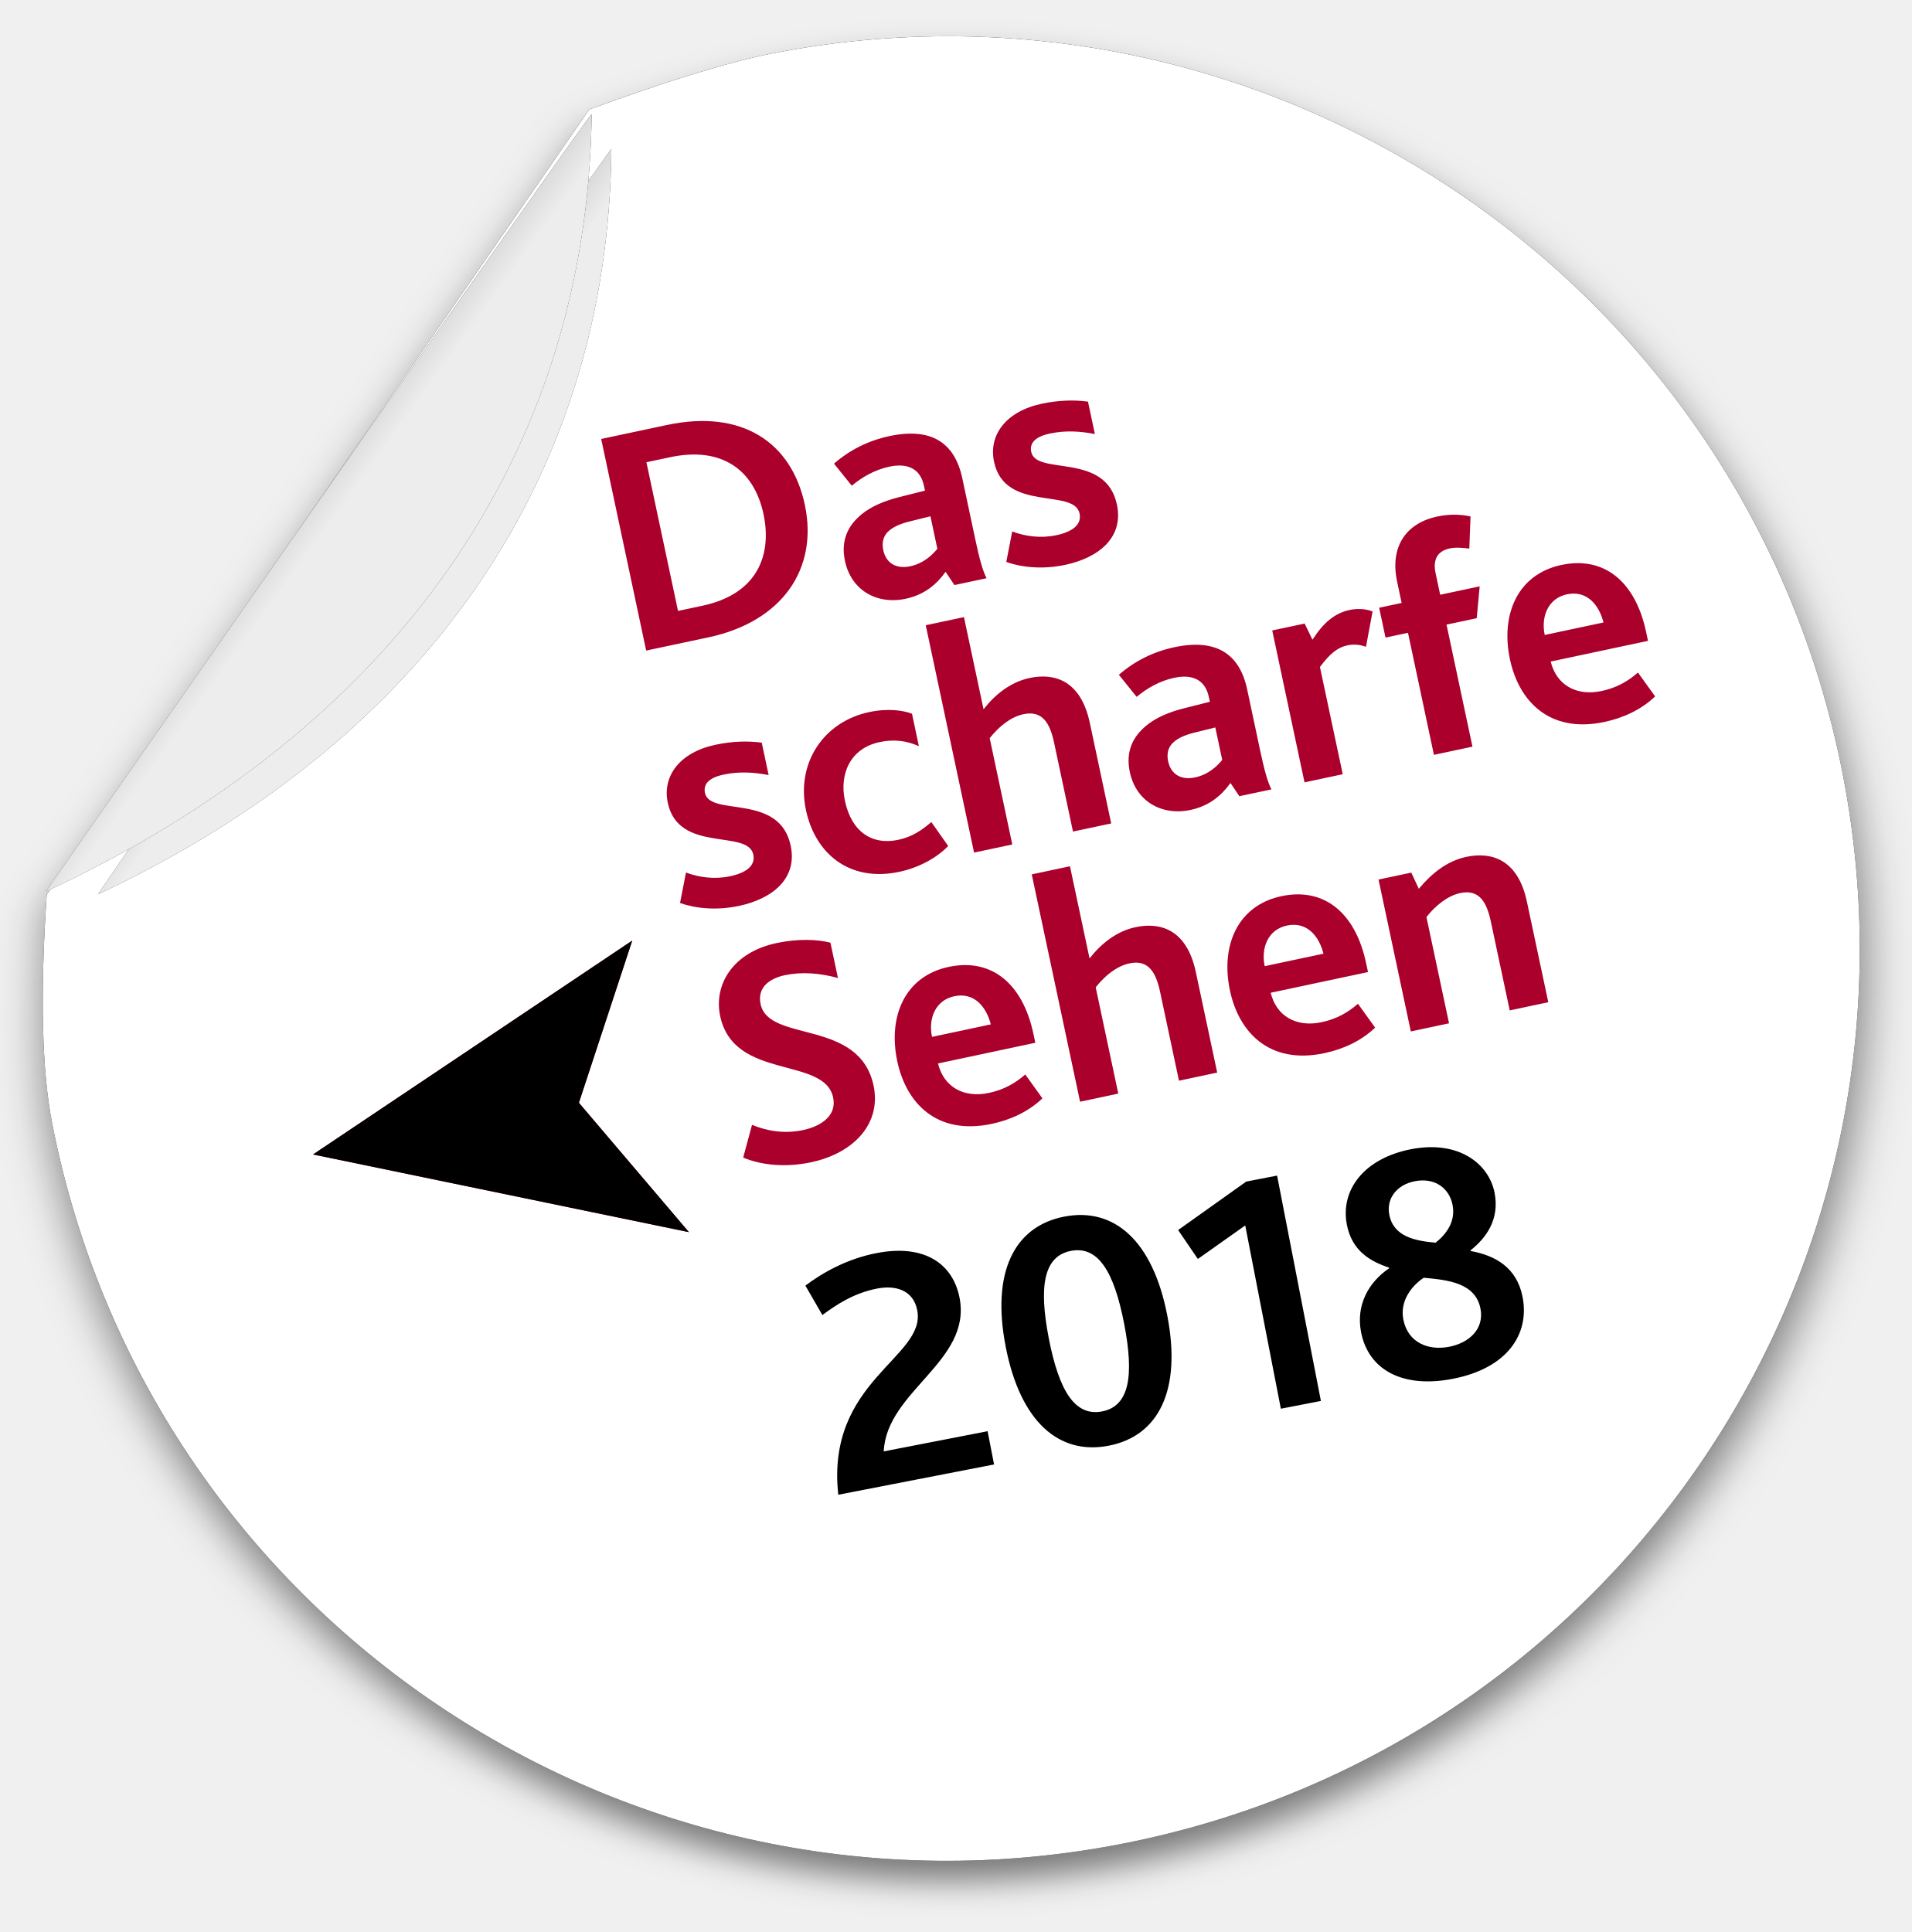
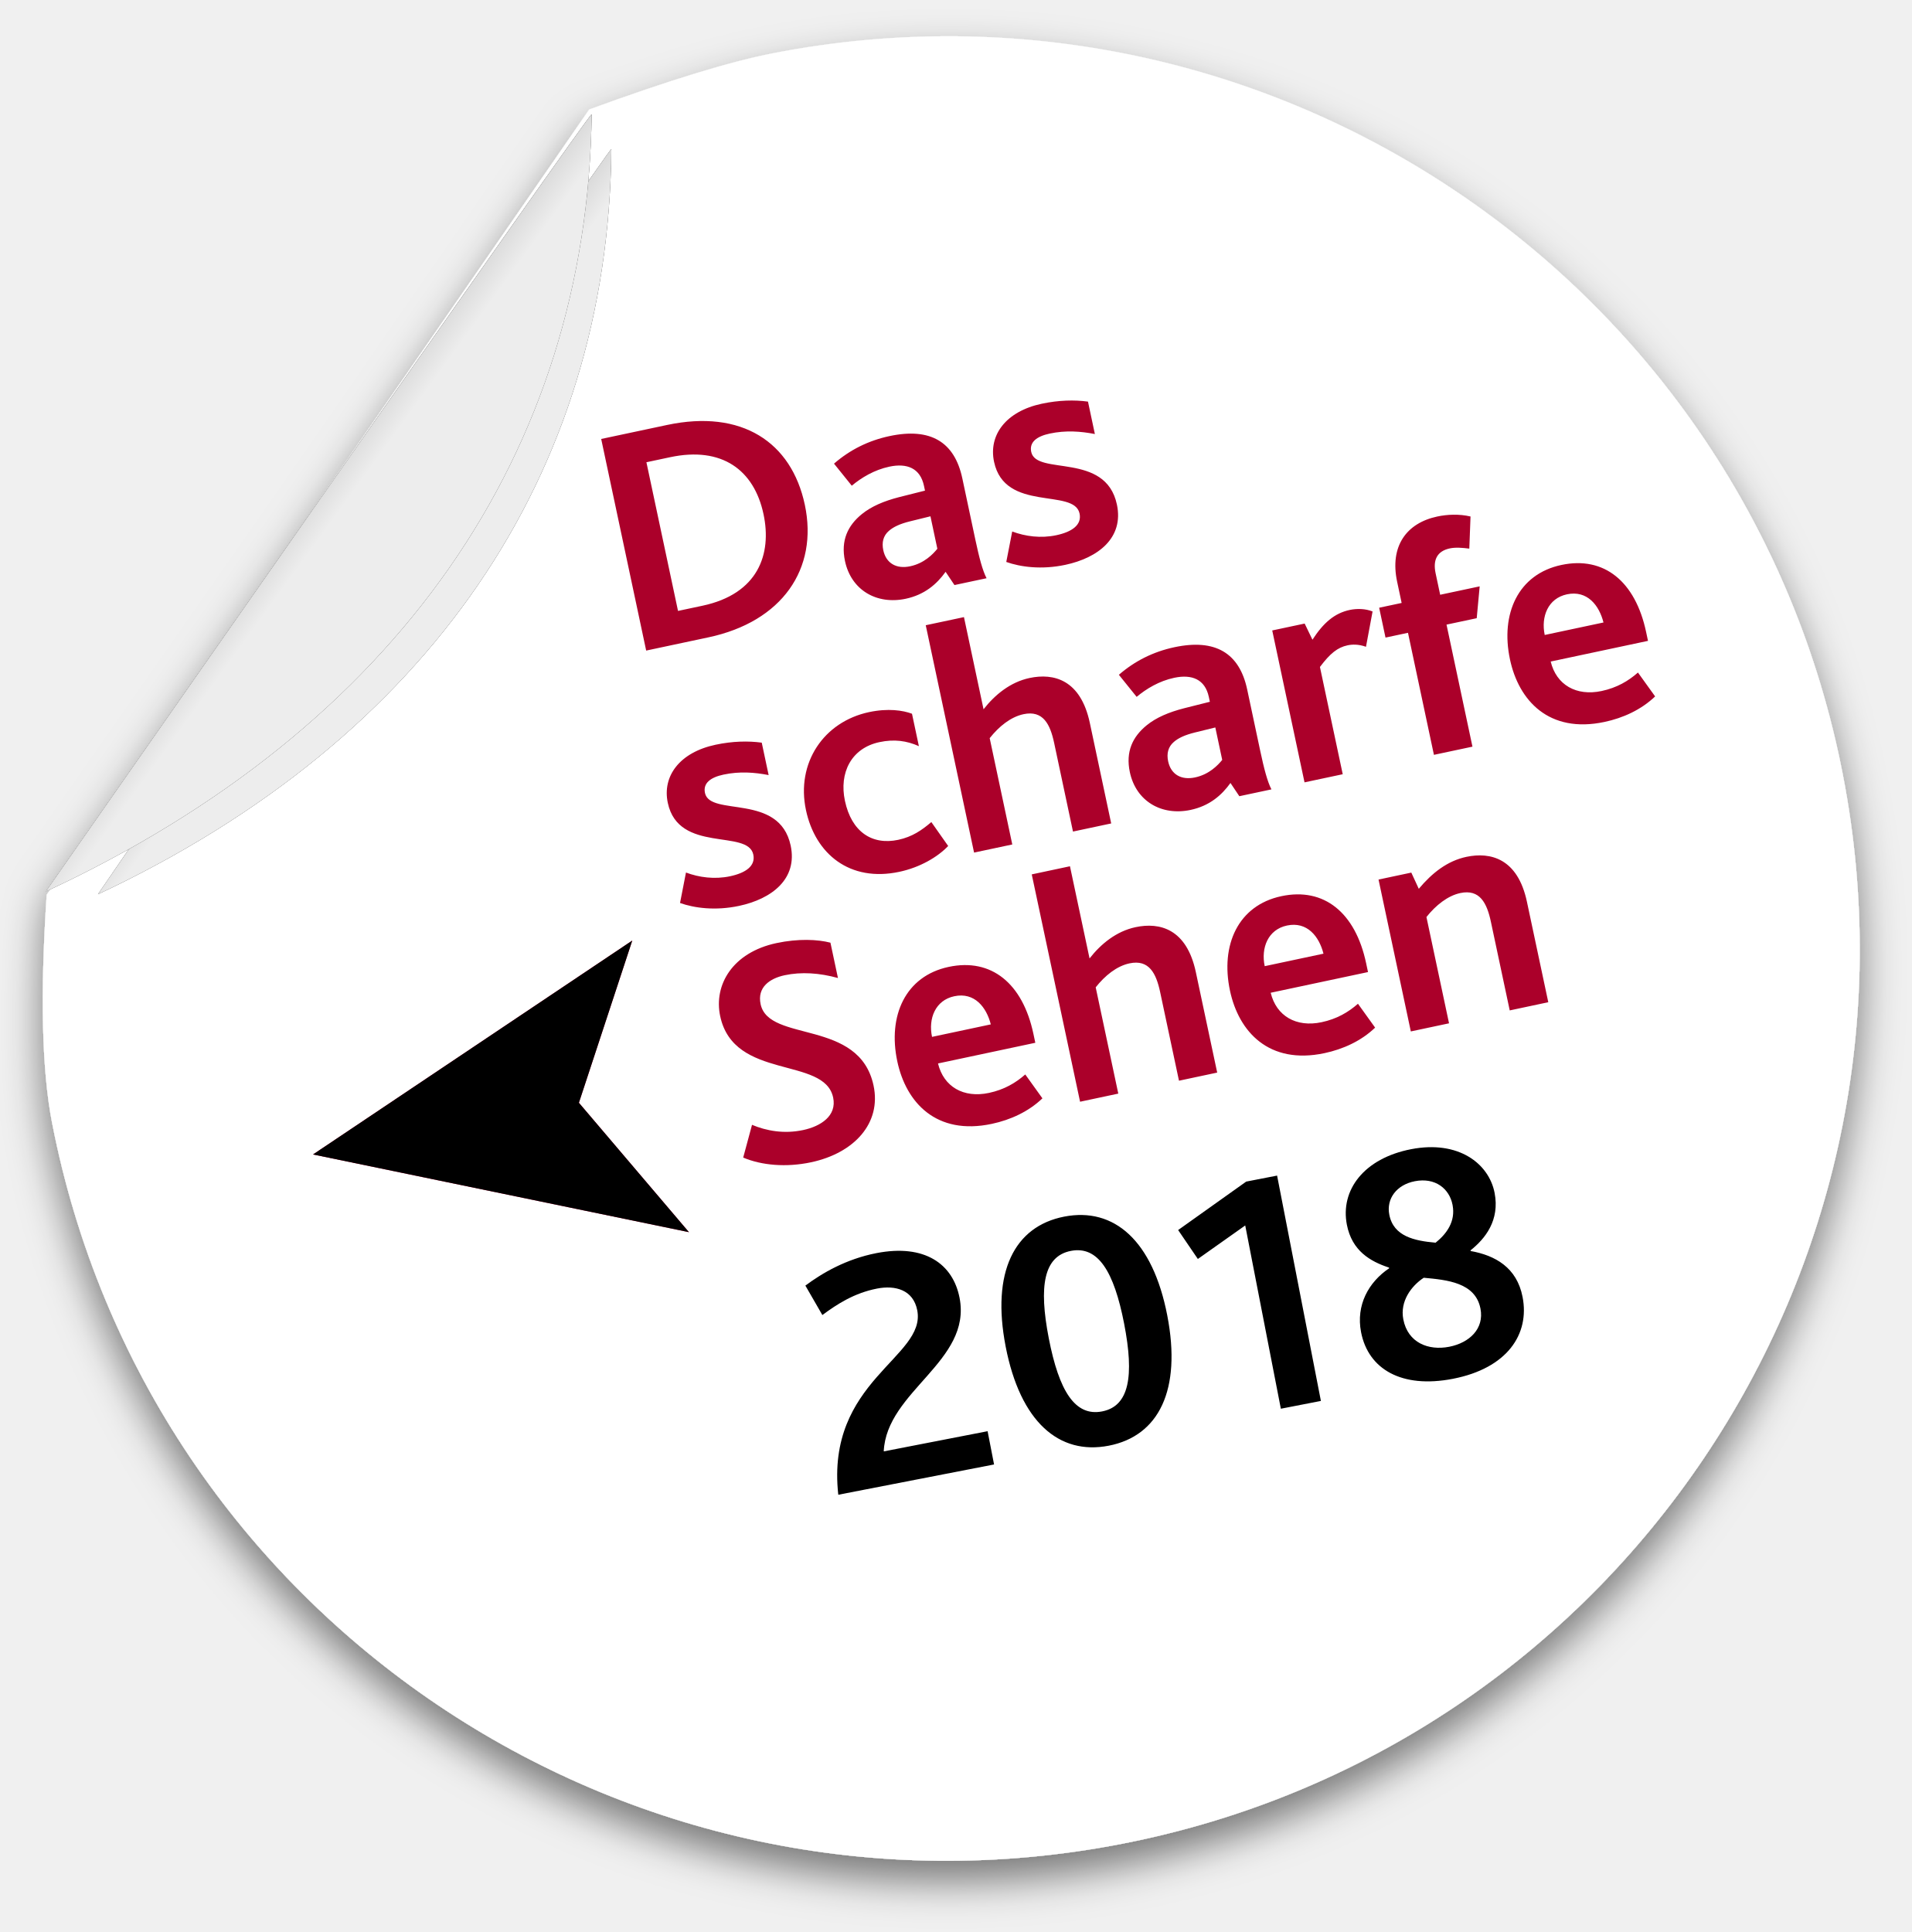
- <svg xmlns="http://www.w3.org/2000/svg" xmlns:xlink="http://www.w3.org/1999/xlink" width="94px" height="95px" viewBox="0 0 94 95" version="1.1">
+ <svg xmlns="http://www.w3.org/2000/svg" width="94px" height="95px" viewBox="0 0 94 95" version="1.1">
  <defs>
-     <path d="M44.85,89.701 C69.62,89.701 89.701,69.62 89.701,44.85 C89.701,20.08 69.62,0 44.85,0 C42.698,0 39.559,0.33 35.436,0.99 L1.88,33.804 C0.627,38.542 0,42.224 0,44.85 C0,69.62 20.08,89.701 44.85,89.701 Z" id="path-1" />
-     <filter x="-3.9%" y="-2.8%" width="107.8%" height="107.8%" filterUnits="objectBoundingBox" id="filter-2">
+     <filter x="-6.1%" y="-6.1%" width="112.3%" height="112.3%" filterUnits="objectBoundingBox" id="filter-1">
      <feOffset dx="0" dy="1" in="SourceAlpha" result="shadowOffsetOuter1" />
      <feGaussianBlur stdDeviation="1" in="shadowOffsetOuter1" result="shadowBlurOuter1" />
-       <feColorMatrix values="0 0 0 0 0   0 0 0 0 0   0 0 0 0 0  0 0 0 0.5 0" type="matrix" in="shadowBlurOuter1" />
+       <feColorMatrix values="0 0 0 0 0   0 0 0 0 0   0 0 0 0 0  0 0 0 0.5 0" type="matrix" in="shadowBlurOuter1" result="shadowMatrixOuter1" />
+       <feMerge>
+         <feMergeNode in="shadowMatrixOuter1" />
+         <feMergeNode in="SourceGraphic" />
+       </feMerge>
    </filter>
-     <linearGradient x1="54.455%" y1="50%" x2="32.77%" y2="27.37%" id="linearGradient-3">
+     <linearGradient x1="54.455%" y1="50%" x2="32.77%" y2="27.37%" id="linearGradient-2">
      <stop stop-color="#FFFFFF" stop-opacity="0.5" offset="0%" />
      <stop stop-color="#000000" stop-opacity="0.5" offset="100%" />
    </linearGradient>
  </defs>
  <g id="Tournee-/-exhibition" stroke="none" stroke-width="1" fill="none" fill-rule="evenodd">
    <g id="Artboard-Copy-11" transform="translate(-100, -82)">
-       <g id="badge_special_price" transform="translate(94, 76)">
+       <g id="badge_special_price" filter="url(#filter-1)" transform="translate(94, 76)">
        <g transform="translate(52.75963, 52.75963) rotate(-11) translate(-52.75963, -52.75963) translate(7.759628, 7.759628)">
          <g id="Group-7">
-             <g id="Oval-4">
-               <g id="path-1-link" fill="#000000">
+             <g id="Oval-4" fill="#FFFFFF">
+               <g id="path-1-link">
                <path d="M44.85,89.701 C69.62,89.701 89.701,69.62 89.701,44.85 C89.701,20.08 69.62,0 44.85,0 C42.698,0 39.559,0.33 35.436,0.99 L1.88,33.804 C0.627,38.542 0,42.224 0,44.85 C0,69.62 20.08,89.701 44.85,89.701 Z" id="path-1" />
-               </g>
-               <g id="path-1-link">
-                 <g id="path-1">
-                   <use fill="black" fill-opacity="1" filter="url(#filter-2)" xlink:href="#path-1" />
-                   <use fill="#FFFFFF" fill-rule="evenodd" xlink:href="#path-1" />
-                 </g>
              </g>
            </g>
            <path d="M33.239,27.228 L33.239,16.59 L36.548,16.59 C40.309,16.59 42.36,18.688 42.36,21.836 C42.36,25.065 40.067,27.228 36.371,27.228 L33.239,27.228 Z M35.176,25.646 L36.403,25.646 C39.212,25.646 40.277,23.87 40.277,21.868 C40.277,19.641 38.97,18.172 36.371,18.172 L35.176,18.172 L35.176,25.646 Z M48.736,27.228 L48.445,26.501 C47.897,27.002 47.202,27.389 46.25,27.389 C44.797,27.389 43.716,26.421 43.716,24.952 C43.716,23.919 44.216,23.273 45.007,22.869 C45.54,22.595 46.202,22.466 46.976,22.433 L48.284,22.385 L48.284,22.143 C48.284,21.255 47.703,20.868 46.815,20.868 C46.056,20.868 45.362,21.11 44.813,21.4 L44.184,20.157 C45.088,19.657 46.072,19.399 47.138,19.399 C49.188,19.399 50.205,20.335 50.205,22.175 L50.205,25.275 C50.205,26.162 50.237,26.824 50.35,27.228 L48.736,27.228 Z M48.284,23.676 L47.251,23.709 C46.75,23.725 46.395,23.806 46.137,23.951 C45.814,24.128 45.669,24.435 45.669,24.823 C45.669,25.484 46.105,25.872 46.799,25.872 C47.509,25.872 48.026,25.517 48.284,25.307 L48.284,23.676 Z M51.464,26.647 C52.094,27.034 53.078,27.389 54.273,27.389 C55.919,27.389 57.372,26.695 57.372,25.016 C57.372,22.353 53.789,22.821 53.789,21.61 C53.789,21.11 54.224,20.916 54.87,20.916 C55.677,20.916 56.388,21.126 57.033,21.4 L57.033,19.77 C56.404,19.544 55.645,19.399 54.789,19.399 C52.998,19.399 51.9,20.351 51.9,21.707 C51.9,24.258 55.484,23.773 55.484,25.065 C55.484,25.646 54.919,25.872 54.144,25.872 C53.369,25.872 52.642,25.614 52.061,25.242 L51.464,26.647 Z M32.287,39.714 C32.916,40.102 33.901,40.457 35.095,40.457 C36.742,40.457 38.195,39.763 38.195,38.084 C38.195,35.421 34.611,35.889 34.611,34.678 C34.611,34.178 35.047,33.984 35.693,33.984 C36.5,33.984 37.21,34.194 37.856,34.468 L37.856,32.838 C37.226,32.612 36.468,32.466 35.612,32.466 C33.82,32.466 32.722,33.419 32.722,34.775 C32.722,37.325 36.306,36.841 36.306,38.132 C36.306,38.714 35.741,38.94 34.966,38.94 C34.191,38.94 33.465,38.681 32.884,38.31 L32.287,39.714 Z M43.151,40.457 C44.2,40.457 45.152,40.134 45.766,39.714 L45.201,38.391 C44.668,38.681 44.135,38.907 43.425,38.907 C42.117,38.907 41.262,38.052 41.262,36.486 C41.262,35.082 42.101,34.016 43.522,34.016 C44.264,34.016 44.846,34.226 45.378,34.613 L45.378,32.983 C44.975,32.725 44.281,32.466 43.328,32.466 C41.052,32.466 39.293,34.161 39.293,36.534 C39.293,38.746 40.665,40.457 43.151,40.457 Z M46.944,40.296 L48.865,40.296 L48.865,34.952 C49.43,34.484 50.092,34.145 50.738,34.145 C51.722,34.145 51.916,34.904 51.916,35.84 L51.916,40.296 L53.837,40.296 L53.837,35.243 C53.837,33.064 52.61,32.466 51.399,32.466 C50.431,32.466 49.559,32.918 48.865,33.5 L48.865,28.867 L46.944,28.867 L46.944,40.296 Z M60.278,40.296 L59.987,39.569 C59.438,40.07 58.744,40.457 57.792,40.457 C56.339,40.457 55.258,39.488 55.258,38.019 C55.258,36.986 55.758,36.341 56.549,35.937 C57.082,35.663 57.743,35.534 58.518,35.501 L59.826,35.453 L59.826,35.211 C59.826,34.323 59.245,33.935 58.357,33.935 C57.598,33.935 56.904,34.178 56.355,34.468 L55.726,33.225 C56.63,32.725 57.614,32.466 58.68,32.466 C60.73,32.466 61.747,33.403 61.747,35.243 L61.747,38.342 C61.747,39.23 61.779,39.892 61.892,40.296 L60.278,40.296 Z M59.826,36.744 L58.793,36.777 C58.292,36.793 57.937,36.873 57.679,37.019 C57.356,37.196 57.211,37.503 57.211,37.89 C57.211,38.552 57.647,38.94 58.341,38.94 C59.051,38.94 59.568,38.584 59.826,38.375 L59.826,36.744 Z M63.555,40.296 L65.476,40.296 L65.476,34.904 C66.105,34.355 66.525,34.145 67.025,34.145 C67.251,34.145 67.558,34.194 67.897,34.404 L68.575,32.773 C68.268,32.563 67.849,32.466 67.494,32.466 C66.719,32.466 66.089,32.822 65.395,33.516 L65.185,32.66 L63.555,32.66 L63.555,40.296 Z M70.06,40.296 L71.997,40.296 L71.997,34.161 L73.515,34.161 L73.983,32.66 L71.997,32.66 L71.997,31.579 C71.997,30.917 72.288,30.529 72.934,30.529 C73.224,30.529 73.547,30.626 73.87,30.739 L74.257,29.206 C73.741,28.963 73.16,28.867 72.659,28.867 C71.11,28.867 70.06,29.803 70.06,31.595 L70.06,32.66 L68.93,32.66 L68.93,34.161 L70.06,34.161 L70.06,40.296 Z M78.6,40.457 C75.807,40.457 74.693,38.552 74.693,36.486 C74.693,34.194 75.952,32.466 78.132,32.466 C80.279,32.466 81.521,34.016 81.521,36.551 L81.521,37.002 L76.63,37.002 C76.663,38.181 77.502,38.94 78.777,38.94 C79.552,38.94 80.166,38.73 80.714,38.423 L81.296,39.747 C80.488,40.247 79.536,40.457 78.6,40.457 Z M76.614,35.663 L79.568,35.663 C79.536,34.791 79.116,33.935 78.099,33.935 C77.147,33.935 76.614,34.743 76.614,35.663 Z M32.722,52.605 C33.53,53.17 34.692,53.525 35.935,53.525 C38.114,53.525 39.728,52.363 39.728,50.474 C39.728,47.1 35.128,47.358 35.128,45.405 C35.128,44.55 35.838,44.259 36.581,44.259 C37.42,44.259 38.276,44.501 39.115,44.937 L39.115,43.161 C38.534,42.871 37.614,42.629 36.516,42.629 C34.304,42.629 33.061,44.001 33.061,45.567 C33.061,48.811 37.662,48.553 37.662,50.635 C37.662,51.555 36.774,51.894 35.886,51.894 C34.918,51.894 34.111,51.555 33.481,51.12 L32.722,52.605 Z M45.023,53.525 C42.23,53.525 41.117,51.62 41.117,49.554 C41.117,47.261 42.376,45.534 44.555,45.534 C46.702,45.534 47.945,47.084 47.945,49.618 L47.945,50.07 L43.054,50.07 C43.086,51.249 43.925,52.007 45.201,52.007 C45.976,52.007 46.589,51.798 47.138,51.491 L47.719,52.815 C46.912,53.315 45.959,53.525 45.023,53.525 Z M43.038,48.73 L45.992,48.73 C45.959,47.859 45.54,47.003 44.523,47.003 C43.57,47.003 43.038,47.81 43.038,48.73 Z M49.495,53.363 L51.416,53.363 L51.416,48.02 C51.981,47.552 52.642,47.213 53.288,47.213 C54.273,47.213 54.467,47.972 54.467,48.908 L54.467,53.363 L56.388,53.363 L56.388,48.311 C56.388,46.132 55.161,45.534 53.95,45.534 C52.981,45.534 52.11,45.986 51.416,46.567 L51.416,41.934 L49.495,41.934 L49.495,53.363 Z M61.747,53.525 C58.954,53.525 57.84,51.62 57.84,49.554 C57.84,47.261 59.099,45.534 61.279,45.534 C63.426,45.534 64.669,47.084 64.669,49.618 L64.669,50.07 L59.777,50.07 C59.81,51.249 60.649,52.007 61.924,52.007 C62.699,52.007 63.313,51.798 63.862,51.491 L64.443,52.815 C63.636,53.315 62.683,53.525 61.747,53.525 Z M59.761,48.73 L62.715,48.73 C62.683,47.859 62.263,47.003 61.246,47.003 C60.294,47.003 59.761,47.81 59.761,48.73 Z M66.121,53.363 L68.042,53.363 L68.042,48.02 C68.607,47.552 69.285,47.213 69.915,47.213 C70.9,47.213 71.093,47.972 71.093,48.908 L71.093,53.363 L73.031,53.363 L73.031,48.311 C73.031,46.132 71.788,45.534 70.577,45.534 C69.624,45.534 68.769,45.954 67.962,46.584 L67.768,45.728 L66.121,45.728 L66.121,53.363 Z" id="Das-scharfe-Sehen" fill="#AB002C" fill-rule="nonzero" transform="translate(56.90407, 35.05732) rotate(-1) translate(-56.90407, -35.05732) " />
            <g id="Oval-4-Copy" transform="translate(4, 3)">
              <g id="path-4-link" fill="#000000">
                <path d="M0.36,31.261 C17.835,26.847 28.943,15.743 32.129,0.116 C32.176,-0.114 0.36,31.261 0.36,31.261 Z" id="path-4" />
              </g>
              <g id="path-4-link" fill="#DBDBDB">
                <path d="M0.36,31.261 C17.835,26.847 28.943,15.743 32.129,0.116 C32.176,-0.114 0.36,31.261 0.36,31.261 Z" id="path-4" />
              </g>
-               <g id="path-4-link" fill="url(#linearGradient-3)">
+               <g id="path-4-link" fill="url(#linearGradient-2)">
                <path d="M0.36,31.261 C17.835,26.847 28.943,15.743 32.129,0.116 C32.176,-0.114 0.36,31.261 0.36,31.261 Z" id="path-4" />
              </g>
            </g>
            <g id="Oval-4-Copy-2" transform="translate(1, 1)">
              <g id="path-6-link" fill="#000000">
                <path d="M0.869,32.638 C19.372,28.047 31.133,16.5 34.506,0.247 C34.556,0.008 0.869,32.638 0.869,32.638 Z" id="path-6" />
              </g>
              <g id="path-6-link" fill="#DBDBDB">
                <path d="M0.869,32.638 C19.372,28.047 31.133,16.5 34.506,0.247 C34.556,0.008 0.869,32.638 0.869,32.638 Z" id="path-6" />
              </g>
-               <g id="path-6-link" fill="url(#linearGradient-3)">
+               <g id="path-6-link" fill="url(#linearGradient-2)">
                <path d="M0.869,32.638 C19.372,28.047 31.133,16.5 34.506,0.247 C34.556,0.008 0.869,32.638 0.869,32.638 Z" id="path-6" />
              </g>
            </g>
          </g>
          <path d="M34.458,70.191 C34.917,64.564 40,64.394 40,62.031 C40,60.994 39.167,60.603 38.266,60.603 C37.127,60.603 36.192,60.977 35.376,61.368 L34.832,59.787 C35.75,59.345 37.042,58.886 38.572,58.886 C40.986,58.886 42.159,60.127 42.159,61.827 C42.159,65.006 37.756,65.635 37.059,68.525 L42.261,68.525 L42.261,70.191 L34.458,70.191 Z M47.973,70.361 C45.474,70.361 43.927,68.372 43.927,64.615 C43.927,60.875 45.474,58.886 47.973,58.886 C50.472,58.886 52.019,60.875 52.019,64.615 C52.019,68.372 50.472,70.361 47.973,70.361 Z M47.973,68.644 C49.333,68.644 49.86,67.25 49.86,64.615 C49.86,61.997 49.333,60.603 47.973,60.603 C46.613,60.603 46.086,61.997 46.086,64.615 C46.086,67.25 46.613,68.644 47.973,68.644 Z M56.626,70.191 L56.626,61.011 L54.025,62.184 L53.345,60.603 L57.085,58.903 L58.632,58.903 L58.632,70.191 L56.626,70.191 Z M65.211,70.361 C62.644,70.361 61.216,69.103 61.216,67.25 C61.216,65.89 62.049,64.904 63.171,64.428 L63.171,64.394 C62.321,63.918 61.539,63.238 61.539,61.929 C61.539,60.195 62.984,58.886 65.347,58.886 C67.727,58.886 68.968,60.314 68.968,61.776 C68.968,63.153 68.084,63.901 67.268,64.326 L67.268,64.36 C68.407,64.802 69.342,65.584 69.342,67.063 C69.342,68.933 67.931,70.361 65.211,70.361 Z M65.33,68.78 C66.35,68.78 67.2,68.236 67.2,67.233 C67.2,65.924 65.857,65.533 64.752,65.21 C64.089,65.482 63.375,66.111 63.375,67.029 C63.375,68.202 64.293,68.78 65.33,68.78 Z M65.653,63.629 C66.265,63.306 66.826,62.796 66.826,61.963 C66.826,61.147 66.248,60.467 65.228,60.467 C64.31,60.467 63.681,61.045 63.681,61.844 C63.681,62.932 64.65,63.34 65.653,63.629 Z" id="2018-copy" fill="#000000" />
          <g id="Path-2" transform="translate(12, 41)">
            <g id="path-8-link" fill="#D8073D">
              <polygon id="path-8" points="0.299 7.838 17.713 15.115 13.616 7.838 17.713 0.509" />
            </g>
            <g id="path-8-link" fill="#000000">
              <polygon id="path-8" points="0.299 7.838 17.713 15.115 13.616 7.838 17.713 0.509" />
            </g>
          </g>
        </g>
      </g>
    </g>
  </g>
</svg>
